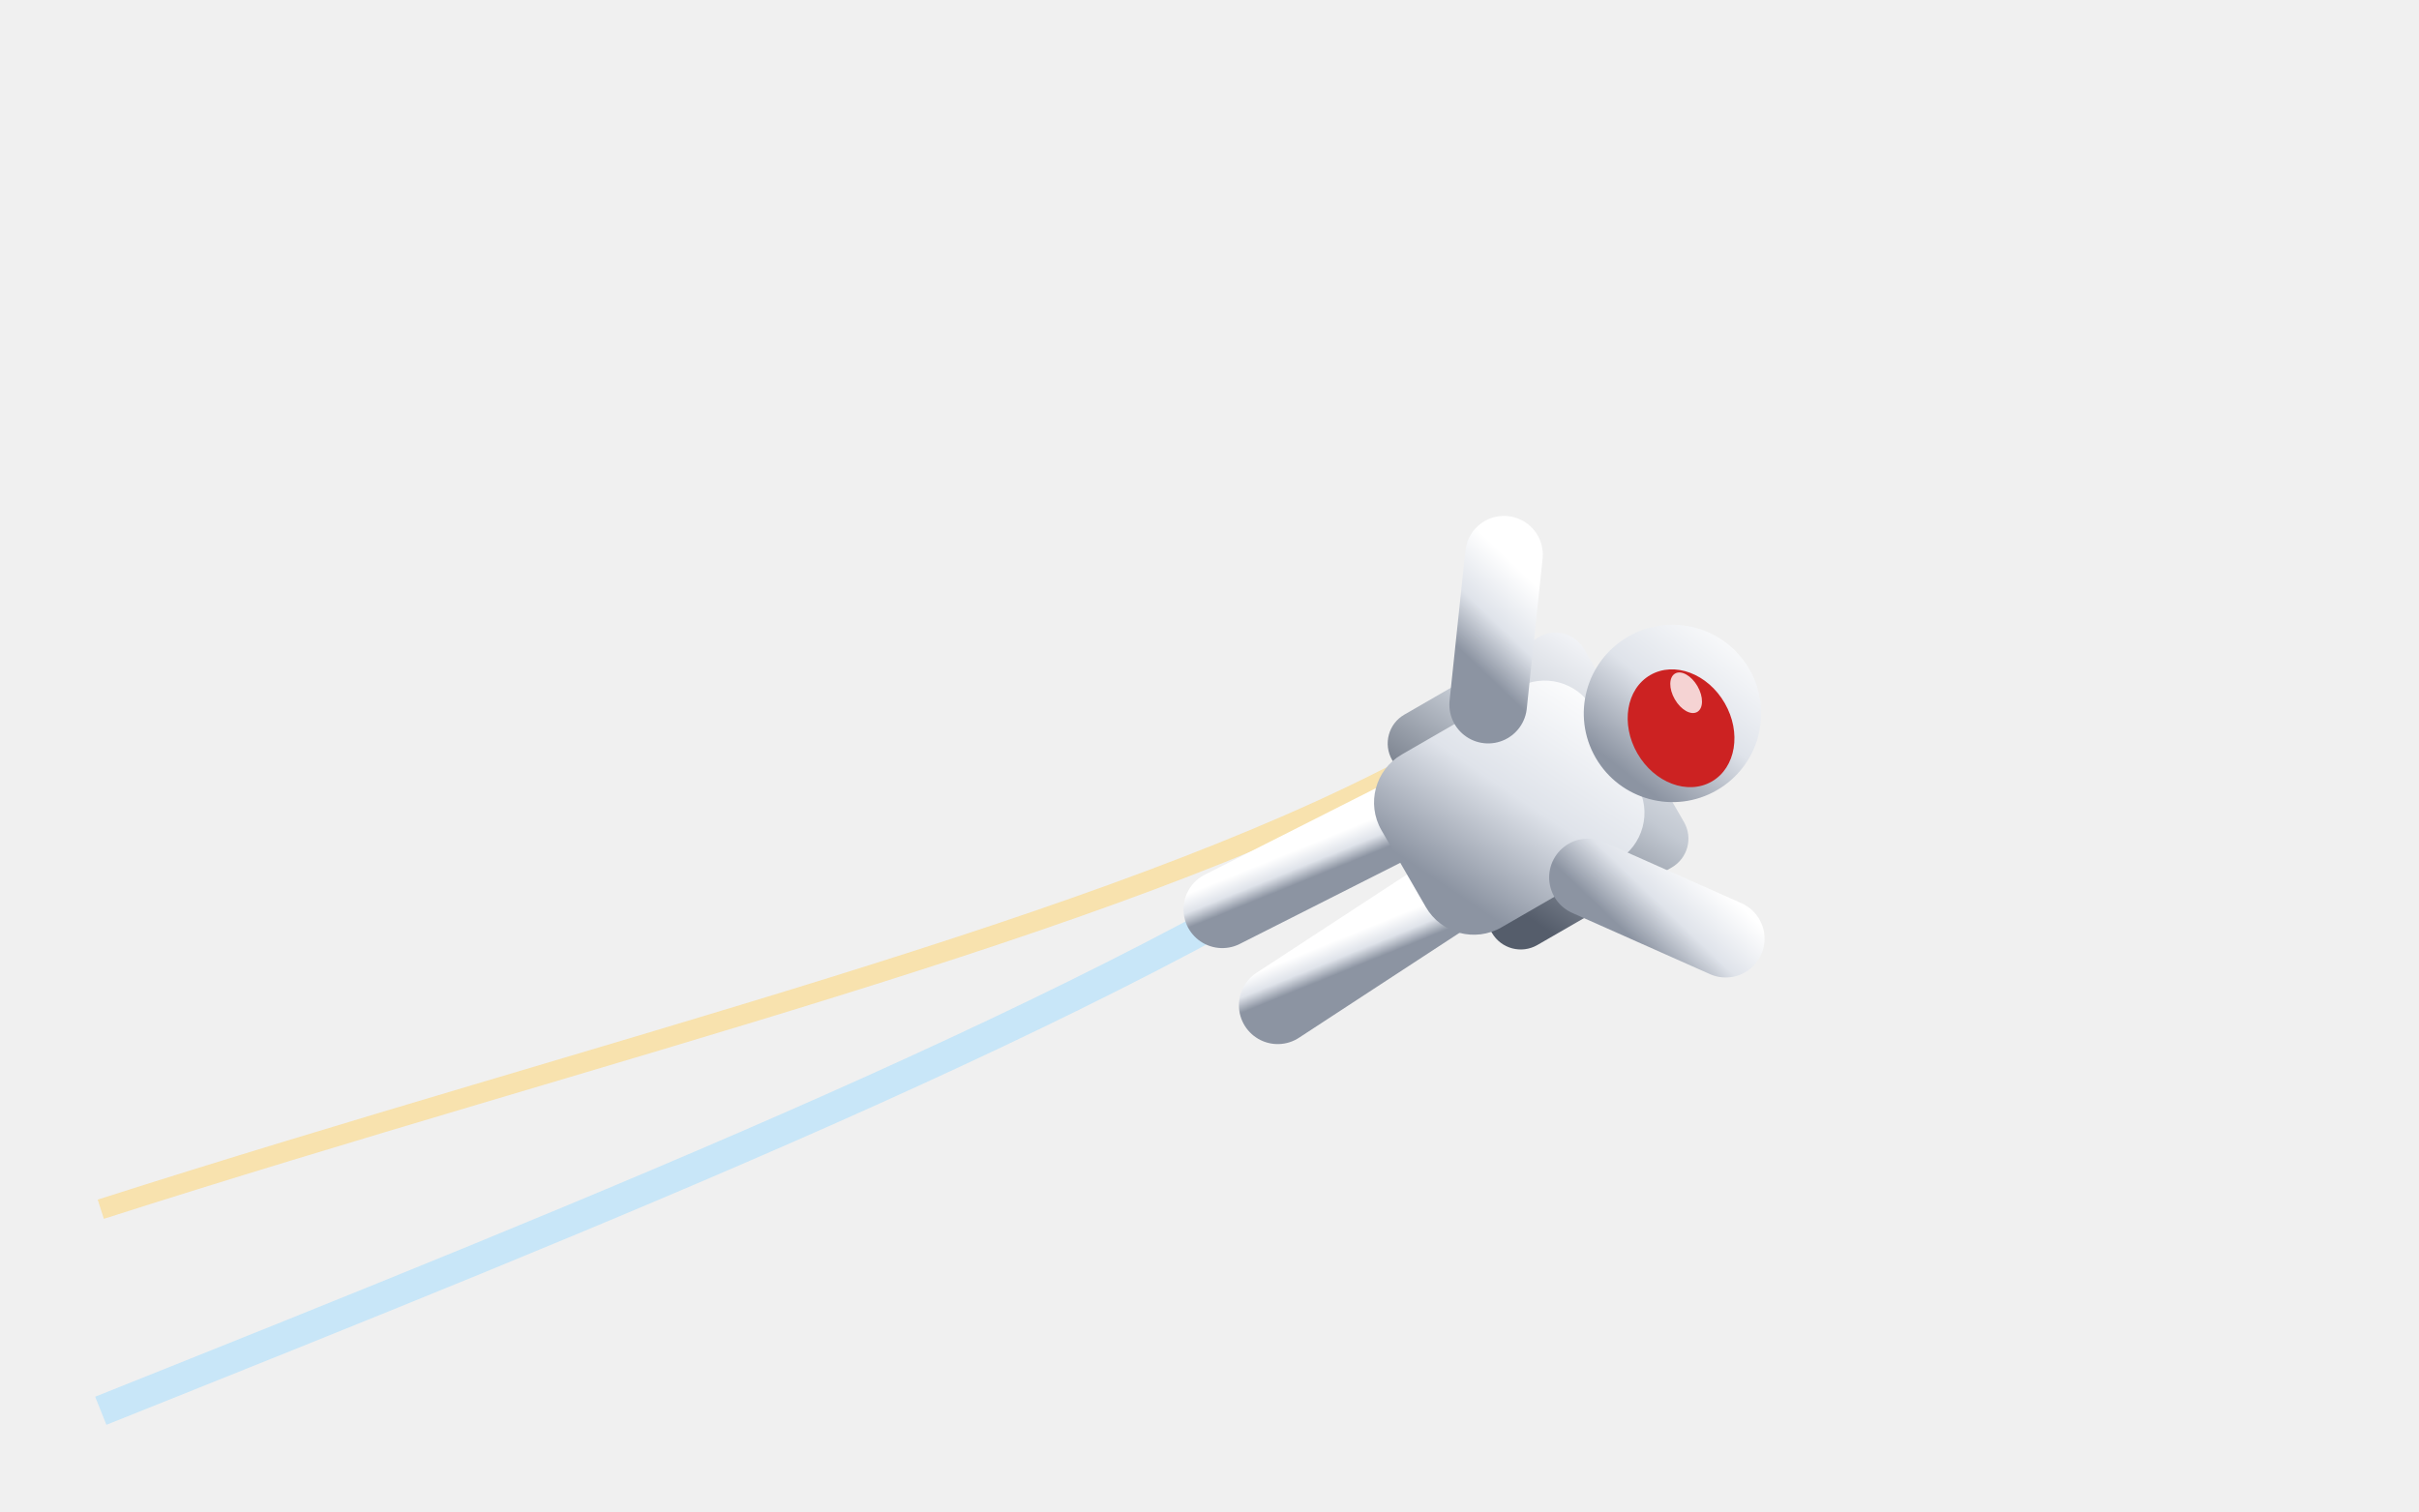
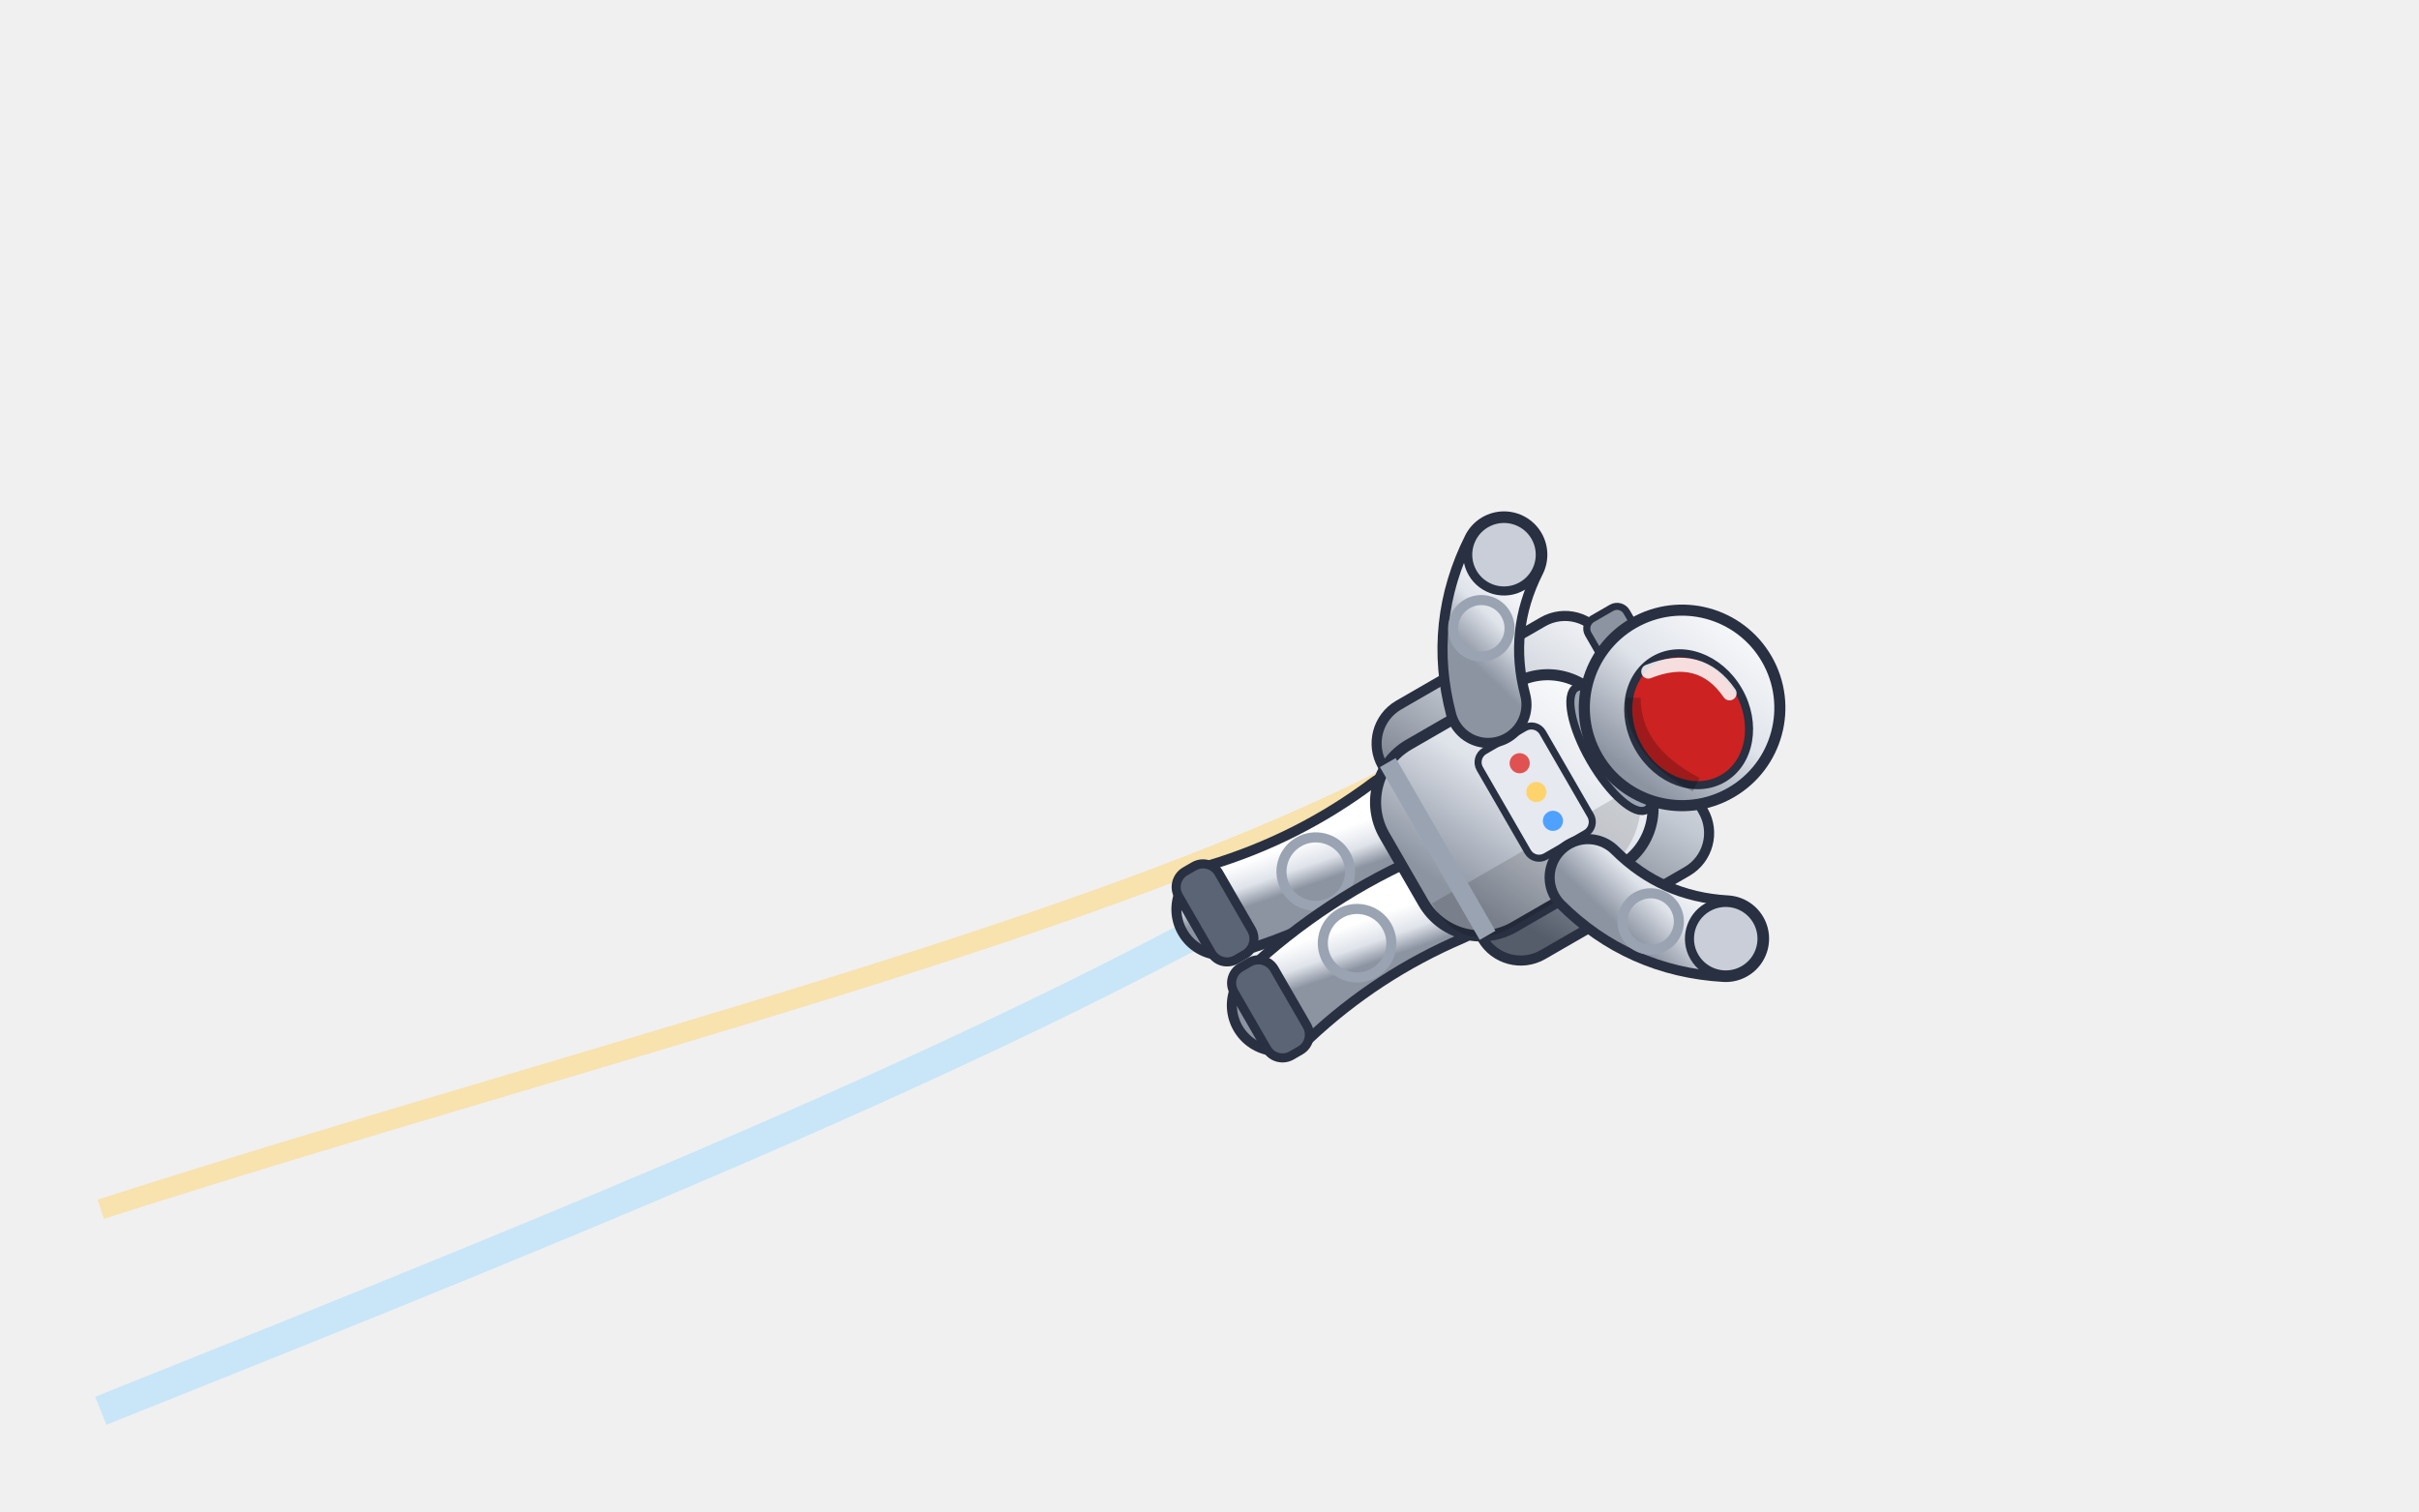
<svg xmlns="http://www.w3.org/2000/svg" viewBox="0 0 240 150" width="240" height="150">
  <defs>
    <linearGradient id="metal" x1="0" y1="0" x2="0.6" y2="1">
      <stop offset="0" stop-color="#f6f7fa" />
      <stop offset="0.45" stop-color="#c3c9d2" />
      <stop offset="1" stop-color="#555d6b" />
    </linearGradient>
    <linearGradient id="hull" x1="0" y1="0" x2="0.5" y2="1">
      <stop offset="0" stop-color="#8a93a3" />
      <stop offset="0.5" stop-color="#3b414d" />
      <stop offset="1" stop-color="#15181e" />
    </linearGradient>
    <linearGradient id="white" x1="0" y1="0" x2="0.4" y2="1">
      <stop offset="0" stop-color="#ffffff" />
      <stop offset="0.55" stop-color="#dfe3ea" />
      <stop offset="1" stop-color="#8c94a2" />
    </linearGradient>
    <linearGradient id="gold" x1="0" y1="0" x2="0.7" y2="1">
      <stop offset="0" stop-color="#fff0b0" />
      <stop offset="0.4" stop-color="#e2b13e" />
      <stop offset="1" stop-color="#7a4d0e" />
    </linearGradient>
    <linearGradient id="solar" x1="0" y1="0" x2="1" y2="1">
      <stop offset="0" stop-color="#3a64c4" />
      <stop offset="0.5" stop-color="#173478" />
      <stop offset="1" stop-color="#0a1638" />
    </linearGradient>
    <linearGradient id="stone" x1="0" y1="0" x2="0.5" y2="1">
      <stop offset="0" stop-color="#c9ccd1" />
      <stop offset="0.5" stop-color="#8d939c" />
      <stop offset="1" stop-color="#454a52" />
    </linearGradient>
    <linearGradient id="rust" x1="0" y1="0" x2="0.5" y2="1">
      <stop offset="0" stop-color="#e0a070" />
      <stop offset="0.5" stop-color="#a55a30" />
      <stop offset="1" stop-color="#4a2210" />
    </linearGradient>
    <linearGradient id="glass" x1="0" y1="0" x2="0.4" y2="1">
      <stop offset="0" stop-color="#e8f6ff" stop-opacity="0.85" />
      <stop offset="1" stop-color="#6aa8d8" stop-opacity="0.35" />
    </linearGradient>
    <linearGradient id="ice" x1="0" y1="0" x2="0.5" y2="1">
      <stop offset="0" stop-color="#ffffff" />
      <stop offset="0.5" stop-color="#bfe6ff" />
      <stop offset="1" stop-color="#5d9ccc" />
    </linearGradient>
    <pattern id="cells" width="7" height="7" patternUnits="userSpaceOnUse">
      <rect width="7" height="7" fill="url(#solar)" />
      <path d="M7 0V7M0 7H7" stroke="#6f93e6" stroke-width="0.5" opacity="0.6" />
    </pattern>
    <radialGradient id="plume" cx="0.5" cy="0.5" r="0.5">
      <stop offset="0" stop-color="#fff" />
      <stop offset="0.25" stop-color="#bfe3ff" />
      <stop offset="0.6" stop-color="#4f9dff" stop-opacity="0.5" />
      <stop offset="1" stop-color="#4f9dff" stop-opacity="0" />
    </radialGradient>
    <radialGradient id="warm" cx="0.5" cy="0.5" r="0.5">
      <stop offset="0" stop-color="#fff7e0" />
      <stop offset="0.3" stop-color="#ffc46b" />
      <stop offset="1" stop-color="#ff8a2a" stop-opacity="0" />
    </radialGradient>
    <radialGradient id="red" cx="0.5" cy="0.5" r="0.5">
      <stop offset="0" stop-color="#fff" />
      <stop offset="0.3" stop-color="#ff4a3d" />
      <stop offset="1" stop-color="#ff4a3d" stop-opacity="0" />
    </radialGradient>
    <radialGradient id="green" cx="0.5" cy="0.5" r="0.5">
      <stop offset="0" stop-color="#f0fff0" />
      <stop offset="0.35" stop-color="#5ee07a" />
      <stop offset="1" stop-color="#1e8a3a" stop-opacity="0" />
    </radialGradient>
    <radialGradient id="cyan" cx="0.5" cy="0.5" r="0.5">
      <stop offset="0" stop-color="#fff" />
      <stop offset="0.35" stop-color="#6ff0ff" />
      <stop offset="1" stop-color="#1ab4d8" stop-opacity="0" />
    </radialGradient>
    <radialGradient id="dish" cx="0.35" cy="0.3" r="0.8">
      <stop offset="0" stop-color="#fff" />
      <stop offset="0.6" stop-color="#c9ced8" />
      <stop offset="1" stop-color="#5d6573" />
    </radialGradient>
    <radialGradient id="ball" cx="0.35" cy="0.3" r="0.75">
      <stop offset="0" stop-color="#ffffff" />
      <stop offset="0.5" stop-color="#b9c0cb" />
      <stop offset="1" stop-color="#3d434e" />
    </radialGradient>
    <filter id="soft" x="-50%" y="-50%" width="200%" height="200%">
      <feGaussianBlur stdDeviation="2.2" />
    </filter>
  </defs>
  <g transform="rotate(0 120 75)">
    <path d="M10 140 C 60 120, 110 100, 140 80" stroke="#9fdcff" stroke-width="3" opacity="0.5" fill="none" />
    <path d="M10 120 C 60 104, 110 92, 140 76" stroke="#ffd36b" stroke-width="2" opacity="0.5" fill="none" />
    <g transform="rotate(60 150 80)">
      <g>
-         <rect x="136.8" y="66" width="26.4" height="22" rx="3.3" fill="url(#metal)" />
-         <line x1="145.6" y1="90.2" x2="144.5" y2="110" stroke="url(#white)" stroke-width="7.7" stroke-linecap="round" />
-         <line x1="154.4" y1="90.2" x2="155.5" y2="110" stroke="url(#white)" stroke-width="7.7" stroke-linecap="round" />
-         <rect x="140.1" y="68.2" width="19.8" height="24.2" rx="5.5" fill="url(#white)" />
-         <line x1="140.1" y1="77" x2="128" y2="68.2" stroke="url(#white)" stroke-width="7.7" stroke-linecap="round" />
-         <line x1="159.9" y1="77" x2="172" y2="68.2" stroke="url(#white)" stroke-width="7.7" stroke-linecap="round" />
-         <circle cx="150" cy="61.6" r="8.8" fill="url(#white)" />
-         <ellipse cx="151.7" cy="61.6" rx="6.1" ry="5" fill="#c22" />
-         <ellipse cx="148.9" cy="59.4" rx="2.2" ry="1.3" fill="#fff" opacity="0.8" />
+         <rect x="135.7" y="63.8" width="28.6" height="25.3" rx="4.4" fill="url(#metal)" stroke="#283041" stroke-width="1" />
+         <rect x="137.9" y="60.5" width="5.5" height="4.4" rx="1.1" fill="#8c94a2" stroke="#283041" stroke-width="0.7" />
+         <path d="M145.6 90.2 Q146.8 100.2 144.5 110" fill="none" stroke="#283041" stroke-width="10.1" stroke-linecap="round" />
+         <path d="M145.6 90.2 Q146.8 100.2 144.5 110" fill="none" stroke="url(#white)" stroke-width="8.1" stroke-linecap="round" />
+         <circle cx="145.9" cy="100.1" r="3.4" fill="none" stroke="#9aa3b2" stroke-width="1" />
+         <rect x="139.4" y="108.5" width="10.1" height="4.6" rx="1.8" fill="#5b6475" stroke="#283041" stroke-width="0.9" />
+         <path d="M154.4 90.2 Q153.2 100.2 155.5 110" fill="none" stroke="#283041" stroke-width="10.1" stroke-linecap="round" />
+         <path d="M154.4 90.2 Q153.2 100.2 155.5 110" fill="none" stroke="url(#white)" stroke-width="8.1" stroke-linecap="round" />
+         <circle cx="154.1" cy="100.1" r="3.4" fill="none" stroke="#9aa3b2" stroke-width="1" />
+         <rect x="150.4" y="108.5" width="10.1" height="4.6" rx="1.8" fill="#5b6475" stroke="#283041" stroke-width="0.9" />
+         <rect x="139.6" y="67.1" width="20.9" height="25.3" rx="6.6" fill="url(#white)" stroke="#283041" stroke-width="1.1" />
+         <path d="M154.4 67.8 Q160.4 70.4 160.4 77 L160.4 85.8 Q160.4 91.7 154.4 91.7 Z" fill="#000" opacity="0.14" />
+         <line x1="140.1" y1="88.5" x2="159.9" y2="88.5" stroke="#9aa3b2" stroke-width="1.8" />
+         <rect x="143.9" y="73.7" width="12.1" height="7.2" rx="1.3" fill="#e6e9ef" stroke="#283041" stroke-width="0.7" />
+         <circle cx="146.7" cy="77.2" r="1" fill="#e05252" />
+         <circle cx="150" cy="77.2" r="1" fill="#ffd36b" />
+         <circle cx="153.3" cy="77.2" r="1" fill="#4ea1ff" />
+         <path d="M140.1 77 Q132.4 74.9 128 68.2" fill="none" stroke="#283041" stroke-width="8.6" stroke-linecap="round" />
+         <path d="M140.1 77 Q132.4 74.9 128 68.2" fill="none" stroke="url(#white)" stroke-width="6.6" stroke-linecap="round" />
+         <circle cx="133.2" cy="73.8" r="2.8" fill="none" stroke="#9aa3b2" stroke-width="1" />
+         <circle cx="128" cy="68.2" r="3.6" fill="#c9ced8" stroke="#283041" stroke-width="0.9" />
+         <path d="M159.9 77 Q167.6 74.9 172 68.2" fill="none" stroke="#283041" stroke-width="8.6" stroke-linecap="round" />
+         <path d="M159.9 77 Q167.6 74.9 172 68.2" fill="none" stroke="url(#white)" stroke-width="6.6" stroke-linecap="round" />
+         <circle cx="166.8" cy="73.8" r="2.8" fill="none" stroke="#9aa3b2" stroke-width="1" />
+         <circle cx="172" cy="68.2" r="3.6" fill="#c9ced8" stroke="#283041" stroke-width="0.9" />
+         <ellipse cx="150" cy="68.6" rx="7" ry="2.4" fill="#9aa3b2" stroke="#283041" stroke-width="0.8" />
+         <circle cx="150" cy="60.5" r="9.7" fill="url(#white)" stroke="#283041" stroke-width="1.1" />
+         <ellipse cx="151.3" cy="60.5" rx="6.8" ry="5.7" fill="#c22" stroke="#283041" stroke-width="0.8" />
+         <path d="M145.2 61.6 Q146 56.1 151.1 55.7" fill="none" stroke="#fff" stroke-width="1.4" stroke-linecap="round" opacity="0.85" />
+         <path d="M146.7 64.2 Q151.3 66.9 157.3 63.1" fill="none" stroke="#000" stroke-width="1.5" opacity="0.22" />
      </g>
    </g>
  </g>
</svg>
